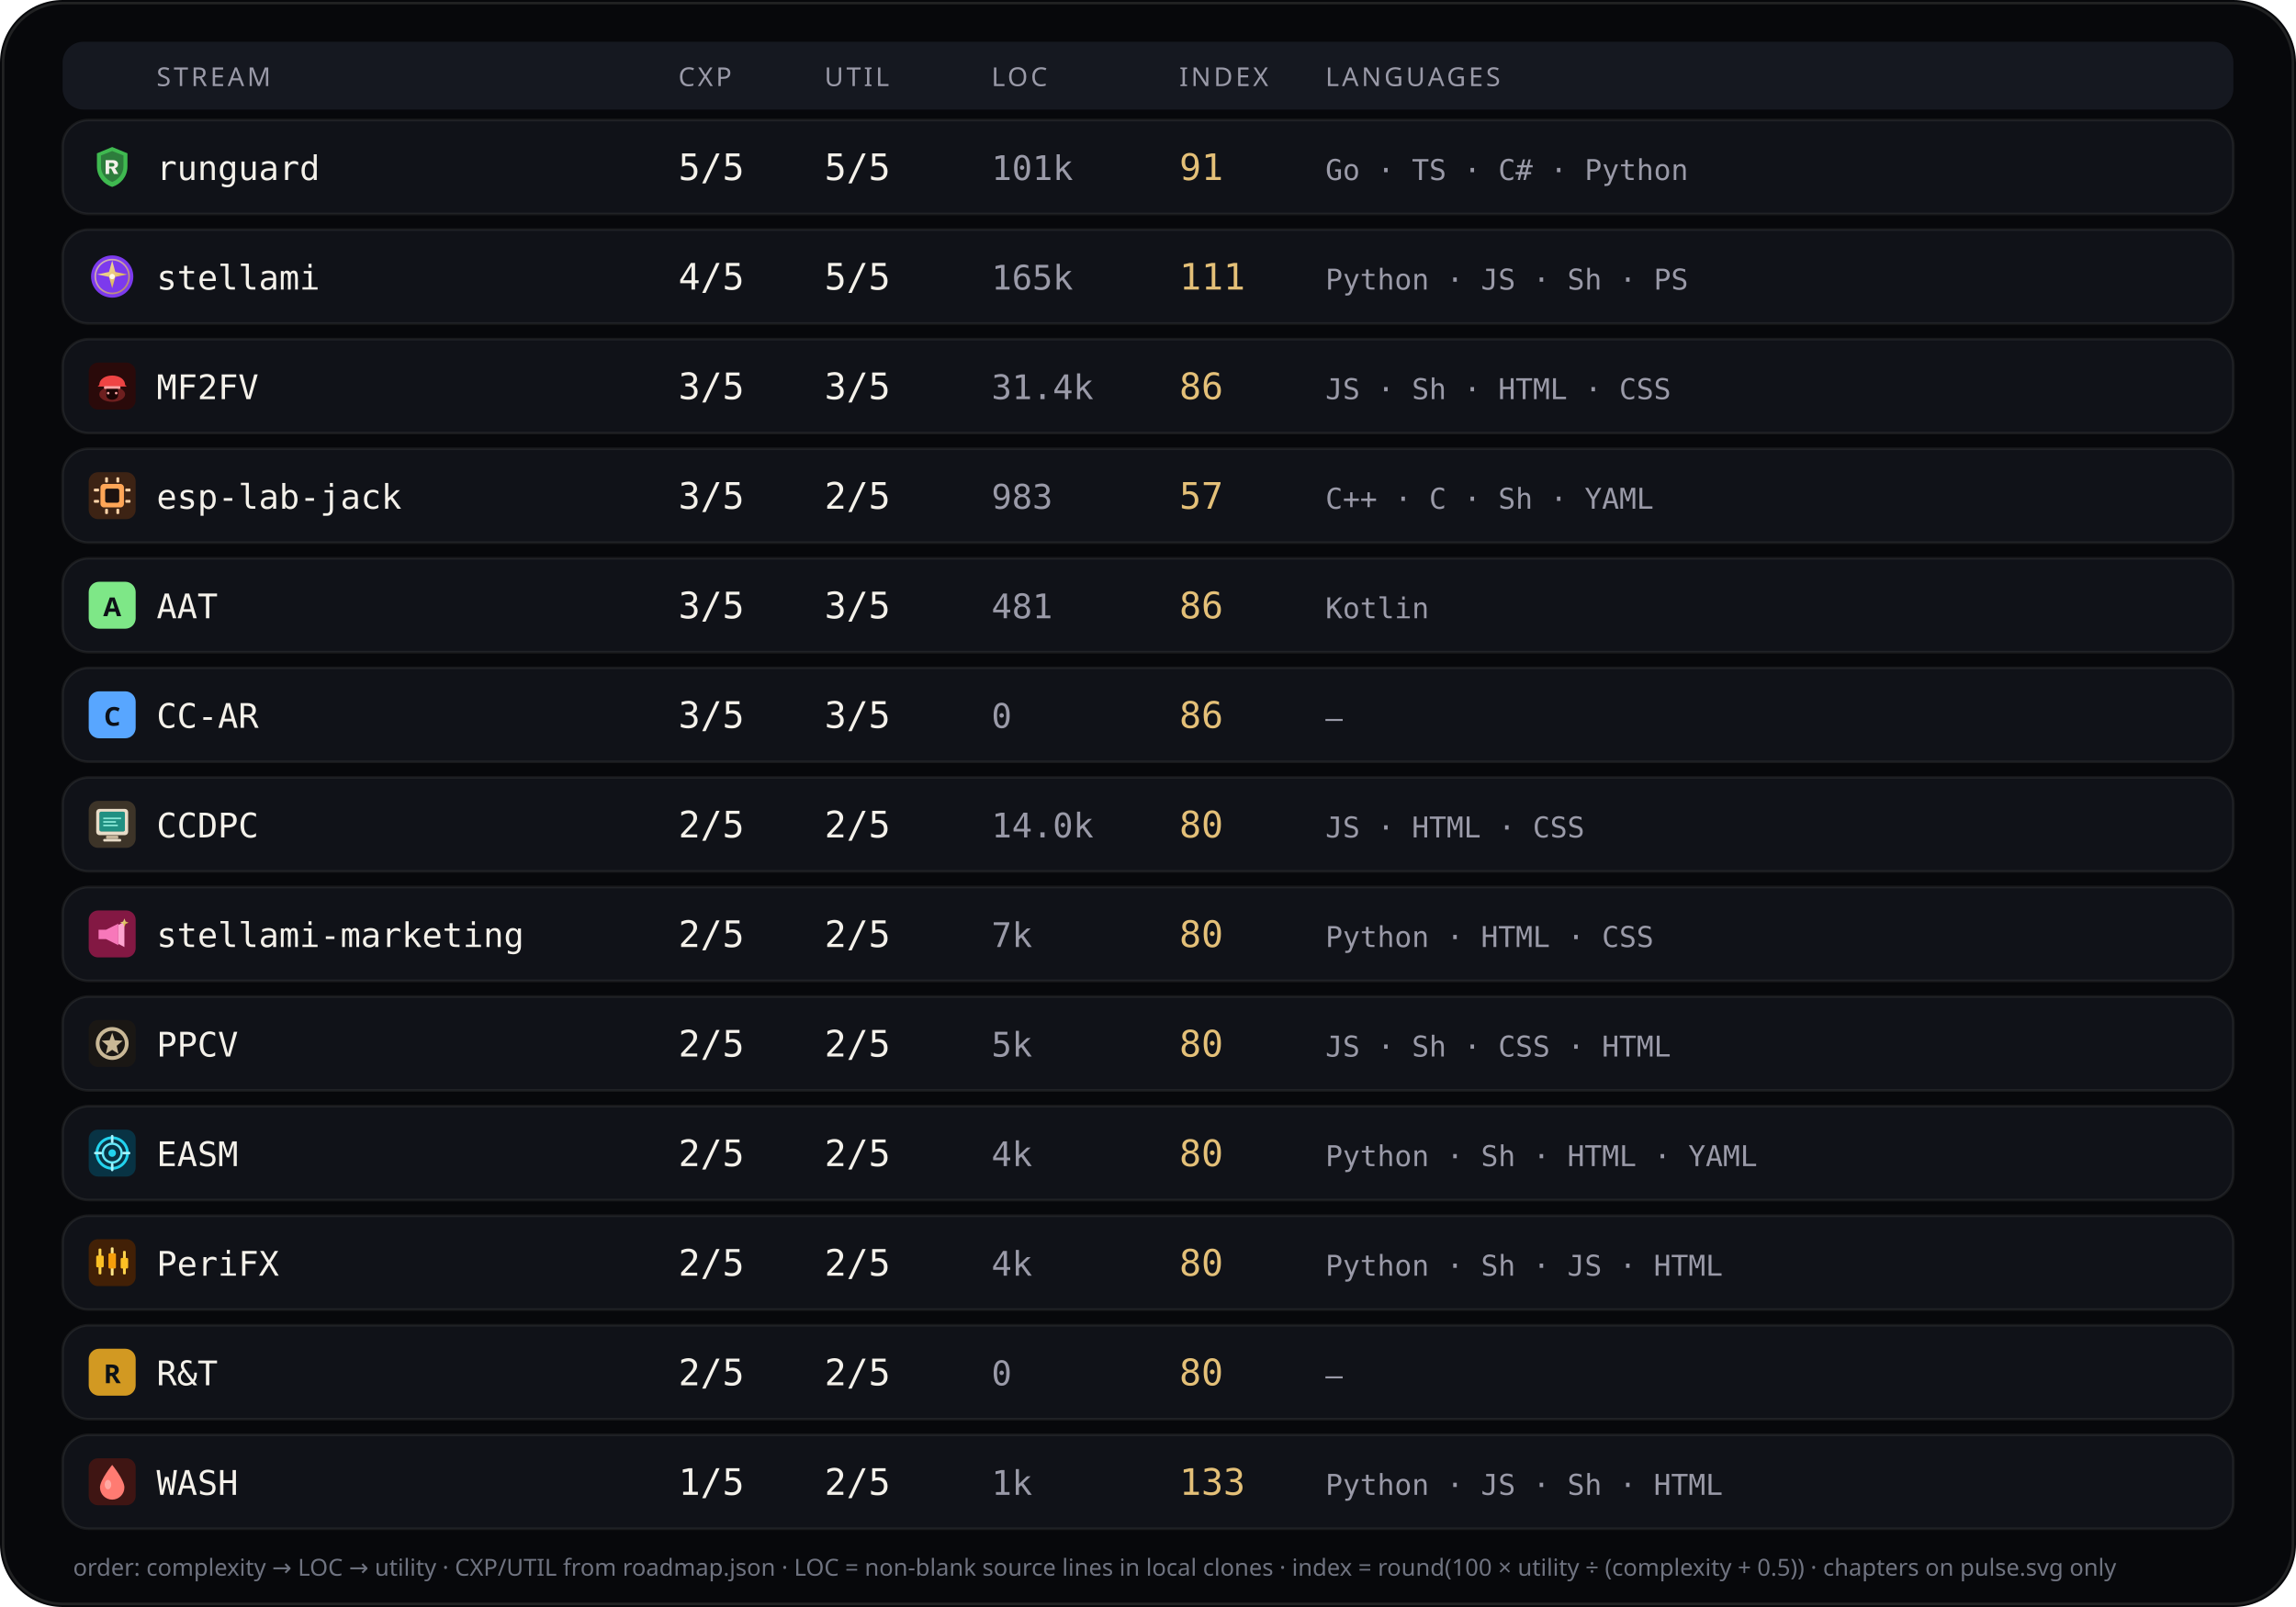
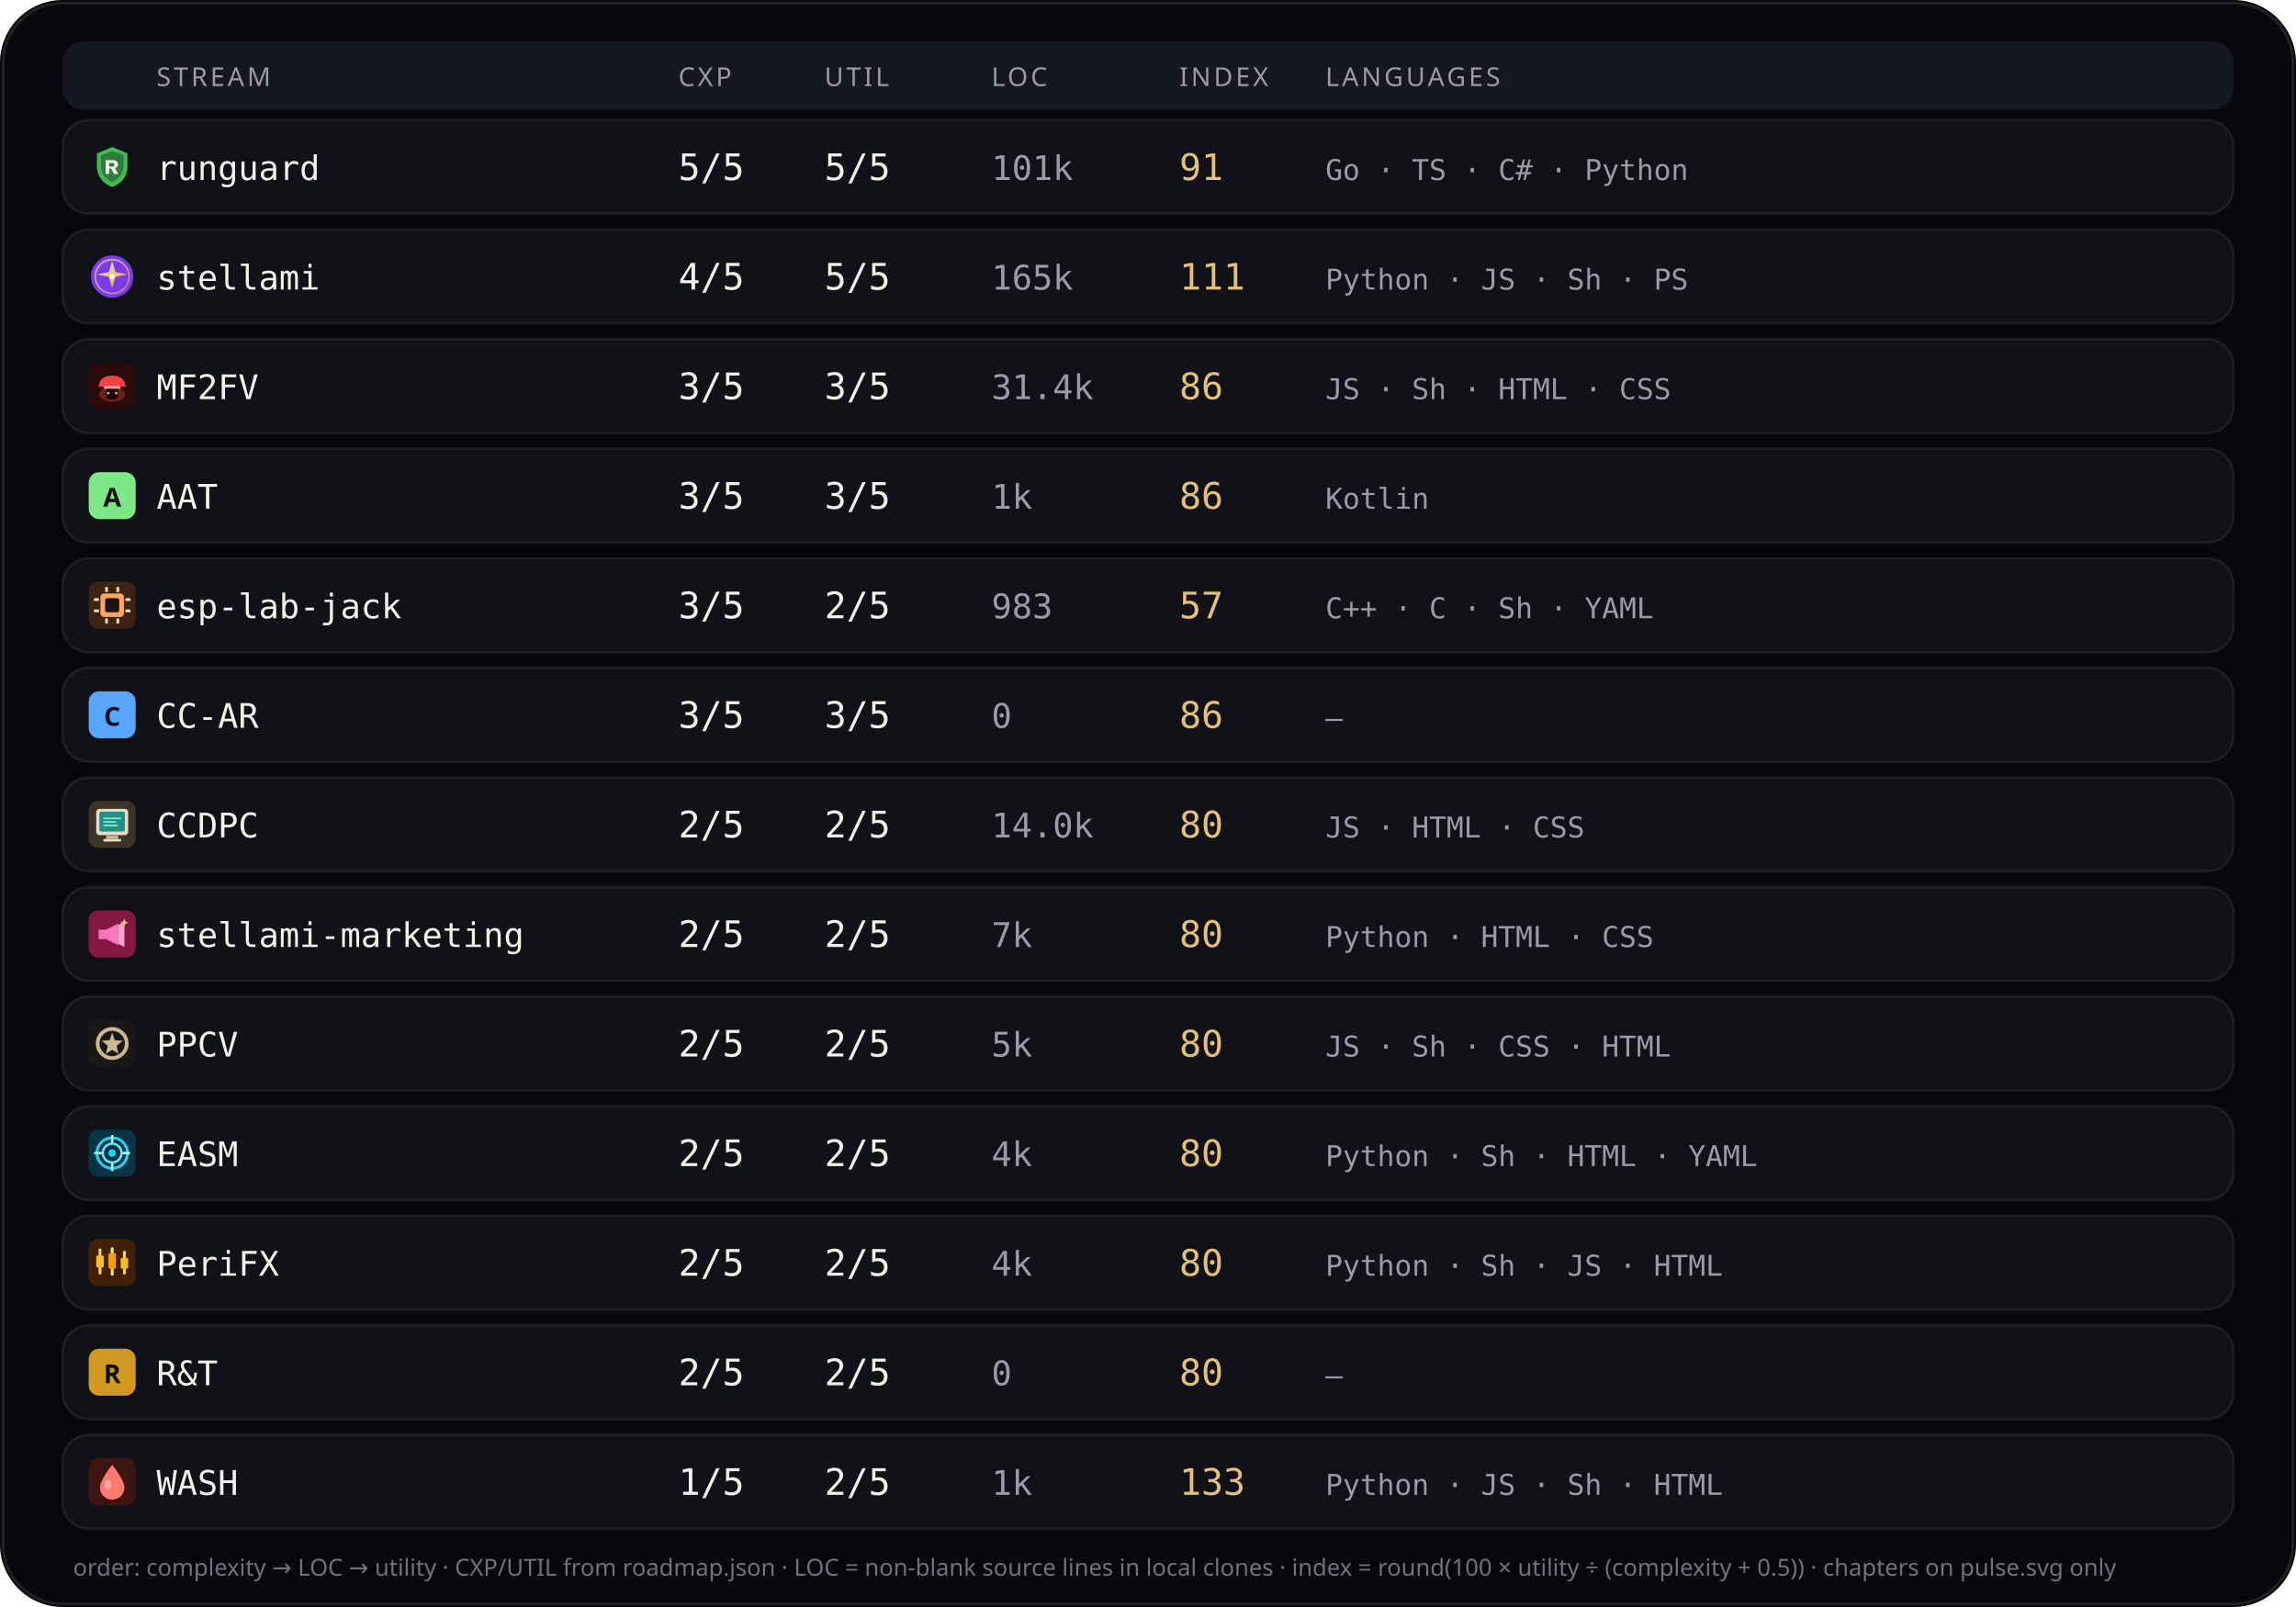
<svg xmlns="http://www.w3.org/2000/svg" viewBox="0 0 880 616" width="880" height="616" role="img" aria-label="Stream complexity utility languages">
  <rect width="880" height="616" rx="24" fill="#07080b" />
  <rect x="1.2" y="1.2" width="877.6" height="613.6" rx="22.8" fill="none" stroke="rgba(232,228,214,0.12)" />
  <rect x="24" y="16" width="832" height="26" rx="8" fill="#151820" />
  <text x="60" y="33" fill="#9a9aa8" font-size="10" font-family="ui-sans-serif, system-ui, sans-serif" letter-spacing="1.1">STREAM</text>
  <text x="260" y="33" fill="#9a9aa8" font-size="10" font-family="ui-sans-serif, system-ui, sans-serif" letter-spacing="1.1">CXP</text>
  <text x="316" y="33" fill="#9a9aa8" font-size="10" font-family="ui-sans-serif, system-ui, sans-serif" letter-spacing="1.1">UTIL</text>
  <text x="380" y="33" fill="#9a9aa8" font-size="10" font-family="ui-sans-serif, system-ui, sans-serif" letter-spacing="1.1">LOC</text>
  <text x="452" y="33" fill="#9a9aa8" font-size="10" font-family="ui-sans-serif, system-ui, sans-serif" letter-spacing="1.1">INDEX</text>
  <text x="508" y="33" fill="#9a9aa8" font-size="10" font-family="ui-sans-serif, system-ui, sans-serif" letter-spacing="1.1">LANGUAGES</text>
  <rect x="24" y="46" width="832" height="36" rx="10" fill="#101218" stroke="rgba(232,228,214,0.08)" />
  <g id="stream_logo_runguard" class="stream_logo" data-stream="runguard" transform="translate(34.0,55.0) scale(0.9)" opacity="1.0">
    <path fill="#3fb950" d="M10 1.5 L16.5 4.2 V9.8 C16.5 14.1 13.6 17.4 10 18.5 C6.4 17.4 3.5 14.1 3.5 9.8 V4.2 Z" />
    <path fill="#0d1117" fill-opacity=".35" d="M10 3.2 L14.8 5.1 V9.7 C14.8 12.9 12.6 15.4 10 16.4 C7.4 15.4 5.2 12.9 5.2 9.7 V5.1 Z" />
    <path fill="#f4f1ea" d="M7.2 7.1h3.1c1.35 0 2.2.7 2.2 1.75 0 .85-.5 1.45-1.35 1.65L12.6 13h-1.85l-1.2-2.35H8.7V13H7.2V7.1zm1.5 1.2v1.55h1.35c.55 0 .9-.28.9-.75s-.35-.8-.9-.8H8.7z" />
  </g>
  <use class="stream_logo" data-stream="runguard" href="#stream_logo_runguard" x="34.0" y="55.0" width="18" height="18" opacity="0" />
  <text x="60" y="69" fill="#f4f1ea" font-size="13" font-family="ui-monospace, SFMono-Regular, monospace">runguard</text>
  <text x="260" y="69" fill="#f4f1ea" font-size="14" font-family="ui-monospace, SFMono-Regular, monospace">5/5</text>
  <text x="316" y="69" fill="#f4f1ea" font-size="14" font-family="ui-monospace, SFMono-Regular, monospace">5/5</text>
  <text x="380" y="69" fill="#9a9aa8" font-size="13" font-family="ui-monospace, SFMono-Regular, monospace">101k</text>
  <text x="452" y="69" fill="#e4c078" font-size="14" font-family="ui-monospace, SFMono-Regular, monospace">91</text>
  <text x="508" y="69" fill="#9a9aa8" font-size="11" font-family="ui-monospace, SFMono-Regular, monospace">Go · TS · C# · Python</text>
  <rect x="24" y="88" width="832" height="36" rx="10" fill="#101218" stroke="rgba(232,228,214,0.08)" />
  <g id="stream_logo_stellami" class="stream_logo" data-stream="stellami" transform="translate(34.0,97.0) scale(0.9)" opacity="1.0">
    <defs>
      <linearGradient id="stream_logo_stellami-stellami-gold" x1="0%" y1="0%" x2="100%" y2="100%">
        <stop offset="0%" stop-color="#f5e6a8" />
        <stop offset="55%" stop-color="#e8c57a" />
        <stop offset="100%" stop-color="#c9a227" />
      </linearGradient>
    </defs>
    <circle cx="10" cy="10" r="9" fill="#7c3aed" />
    <circle cx="10" cy="10" r="7.2" fill="none" stroke="url(#stream_logo_stellami-stellami-gold)" stroke-width="0.7" opacity=".7" />
    <path fill="url(#stream_logo_stellami-stellami-gold)" d="M10 3.2 L11.35 8.05 L16.4 9.1 L11.35 10.15 L10 15 L8.65 10.15 L3.6 9.1 L8.65 8.05 Z" />
    <circle cx="10" cy="10" r="1.15" fill="#fff8e8" />
  </g>
  <use class="stream_logo" data-stream="stellami" href="#stream_logo_stellami" x="34.0" y="97.0" width="18" height="18" opacity="0" />
  <text x="60" y="111" fill="#f4f1ea" font-size="13" font-family="ui-monospace, SFMono-Regular, monospace">stellami</text>
  <text x="260" y="111" fill="#f4f1ea" font-size="14" font-family="ui-monospace, SFMono-Regular, monospace">4/5</text>
  <text x="316" y="111" fill="#f4f1ea" font-size="14" font-family="ui-monospace, SFMono-Regular, monospace">5/5</text>
  <text x="380" y="111" fill="#9a9aa8" font-size="13" font-family="ui-monospace, SFMono-Regular, monospace">165k</text>
  <text x="452" y="111" fill="#e4c078" font-size="14" font-family="ui-monospace, SFMono-Regular, monospace">111</text>
  <text x="508" y="111" fill="#9a9aa8" font-size="11" font-family="ui-monospace, SFMono-Regular, monospace">Python · JS · Sh · PS</text>
  <rect x="24" y="130" width="832" height="36" rx="10" fill="#101218" stroke="rgba(232,228,214,0.08)" />
  <g id="stream_logo_mf2fv" class="stream_logo" data-stream="mf2fv" transform="translate(34.0,139.0) scale(0.9)" opacity="1.0">
    <rect width="20" height="20" rx="4" fill="#2a0a0a" />
    <ellipse cx="10" cy="13.5" rx="5.5" ry="3.2" fill="#ef4444" opacity=".35" />
    <path fill="#ef4444" d="M4.5 9.5 C4.5 7.2 6.8 5.5 10 5.5 S15.5 7.2 15.5 9.5 L16.2 10.2 H3.8 Z" />
    <rect x="6.5" y="10" width="7" height="1.2" rx="0.4" fill="#fca5a5" />
    <path fill="#1a0505" d="M7.5 11.2 h5 v2.8 c0 1-1.1 1.8-2.5 1.8 s-2.5-.8-2.5-1.8 v-2.8z" />
    <circle cx="8.3" cy="13" r="0.55" fill="#fca5a5" />
    <circle cx="11.7" cy="13" r="0.55" fill="#fca5a5" />
  </g>
  <use class="stream_logo" data-stream="mf2fv" href="#stream_logo_mf2fv" x="34.0" y="139.0" width="18" height="18" opacity="0" />
  <text x="60" y="153" fill="#f4f1ea" font-size="13" font-family="ui-monospace, SFMono-Regular, monospace">MF2FV</text>
  <text x="260" y="153" fill="#f4f1ea" font-size="14" font-family="ui-monospace, SFMono-Regular, monospace">3/5</text>
  <text x="316" y="153" fill="#f4f1ea" font-size="14" font-family="ui-monospace, SFMono-Regular, monospace">3/5</text>
  <text x="380" y="153" fill="#9a9aa8" font-size="13" font-family="ui-monospace, SFMono-Regular, monospace">31.4k</text>
  <text x="452" y="153" fill="#e4c078" font-size="14" font-family="ui-monospace, SFMono-Regular, monospace">86</text>
  <text x="508" y="153" fill="#9a9aa8" font-size="11" font-family="ui-monospace, SFMono-Regular, monospace">JS · Sh · HTML · CSS</text>
  <rect x="24" y="172" width="832" height="36" rx="10" fill="#101218" stroke="rgba(232,228,214,0.08)" />
-   <g id="stream_logo_esp-lab-jack" class="stream_logo" data-stream="esp-lab-jack" transform="translate(34.0,181.0) scale(0.9)" opacity="1.0">
+   <g id="stream_logo_aat" class="stream_logo" data-stream="aat" opacity="1.0">
+     <rect x="34.0" y="181.0" width="18" height="18" rx="4" fill="#7ee787" />
+     <text x="43.0" y="194.2" text-anchor="middle" fill="#0d1117" font-size="10" font-family="ui-sans-serif, system-ui, sans-serif" font-weight="700">A</text>
+   </g>
+   <text x="60" y="195" fill="#f4f1ea" font-size="13" font-family="ui-monospace, SFMono-Regular, monospace">AAT</text>
+   <text x="260" y="195" fill="#f4f1ea" font-size="14" font-family="ui-monospace, SFMono-Regular, monospace">3/5</text>
+   <text x="316" y="195" fill="#f4f1ea" font-size="14" font-family="ui-monospace, SFMono-Regular, monospace">3/5</text>
+   <text x="380" y="195" fill="#9a9aa8" font-size="13" font-family="ui-monospace, SFMono-Regular, monospace">1k</text>
+   <text x="452" y="195" fill="#e4c078" font-size="14" font-family="ui-monospace, SFMono-Regular, monospace">86</text>
+   <text x="508" y="195" fill="#9a9aa8" font-size="11" font-family="ui-monospace, SFMono-Regular, monospace">Kotlin</text>
+   <rect x="24" y="214" width="832" height="36" rx="10" fill="#101218" stroke="rgba(232,228,214,0.08)" />
+   <g id="stream_logo_esp-lab-jack" class="stream_logo" data-stream="esp-lab-jack" transform="translate(34.0,223.0) scale(0.9)" opacity="1.0">
    <rect width="20" height="20" rx="4" fill="#3d2314" />
    <rect x="5" y="5" width="10" height="10" rx="1.5" fill="#ffa657" />
    <rect x="7" y="7" width="6" height="6" rx="0.8" fill="#1c1210" />
    <rect x="2.2" y="7" width="2.2" height="1.2" rx="0.3" fill="#ffd4a8" />
    <rect x="2.2" y="11.8" width="2.2" height="1.2" rx="0.3" fill="#ffd4a8" />
    <rect x="15.6" y="7" width="2.2" height="1.2" rx="0.3" fill="#ffd4a8" />
    <rect x="15.6" y="11.8" width="2.2" height="1.2" rx="0.3" fill="#ffd4a8" />
    <rect x="7" y="2.2" width="1.2" height="2.2" rx="0.3" fill="#ffd4a8" />
    <rect x="11.8" y="2.2" width="1.2" height="2.2" rx="0.3" fill="#ffd4a8" />
    <rect x="7" y="15.6" width="1.2" height="2.2" rx="0.3" fill="#ffd4a8" />
    <rect x="11.8" y="15.6" width="1.2" height="2.2" rx="0.3" fill="#ffd4a8" />
  </g>
-   <use class="stream_logo" data-stream="esp-lab-jack" href="#stream_logo_esp-lab-jack" x="34.0" y="181.0" width="18" height="18" opacity="0" />
-   <text x="60" y="195" fill="#f4f1ea" font-size="13" font-family="ui-monospace, SFMono-Regular, monospace">esp-lab-jack</text>
-   <text x="260" y="195" fill="#f4f1ea" font-size="14" font-family="ui-monospace, SFMono-Regular, monospace">3/5</text>
-   <text x="316" y="195" fill="#f4f1ea" font-size="14" font-family="ui-monospace, SFMono-Regular, monospace">2/5</text>
-   <text x="380" y="195" fill="#9a9aa8" font-size="13" font-family="ui-monospace, SFMono-Regular, monospace">983</text>
-   <text x="452" y="195" fill="#e4c078" font-size="14" font-family="ui-monospace, SFMono-Regular, monospace">57</text>
-   <text x="508" y="195" fill="#9a9aa8" font-size="11" font-family="ui-monospace, SFMono-Regular, monospace">C++ · C · Sh · YAML</text>
-   <rect x="24" y="214" width="832" height="36" rx="10" fill="#101218" stroke="rgba(232,228,214,0.08)" />
-   <g id="stream_logo_aat" class="stream_logo" data-stream="aat" opacity="1.0">
-     <rect x="34.0" y="223.0" width="18" height="18" rx="4" fill="#7ee787" />
-     <text x="43.0" y="236.2" text-anchor="middle" fill="#0d1117" font-size="10" font-family="ui-sans-serif, system-ui, sans-serif" font-weight="700">A</text>
-   </g>
-   <text x="60" y="237" fill="#f4f1ea" font-size="13" font-family="ui-monospace, SFMono-Regular, monospace">AAT</text>
+   <use class="stream_logo" data-stream="esp-lab-jack" href="#stream_logo_esp-lab-jack" x="34.0" y="223.0" width="18" height="18" opacity="0" />
+   <text x="60" y="237" fill="#f4f1ea" font-size="13" font-family="ui-monospace, SFMono-Regular, monospace">esp-lab-jack</text>
  <text x="260" y="237" fill="#f4f1ea" font-size="14" font-family="ui-monospace, SFMono-Regular, monospace">3/5</text>
-   <text x="316" y="237" fill="#f4f1ea" font-size="14" font-family="ui-monospace, SFMono-Regular, monospace">3/5</text>
-   <text x="380" y="237" fill="#9a9aa8" font-size="13" font-family="ui-monospace, SFMono-Regular, monospace">481</text>
-   <text x="452" y="237" fill="#e4c078" font-size="14" font-family="ui-monospace, SFMono-Regular, monospace">86</text>
-   <text x="508" y="237" fill="#9a9aa8" font-size="11" font-family="ui-monospace, SFMono-Regular, monospace">Kotlin</text>
+   <text x="316" y="237" fill="#f4f1ea" font-size="14" font-family="ui-monospace, SFMono-Regular, monospace">2/5</text>
+   <text x="380" y="237" fill="#9a9aa8" font-size="13" font-family="ui-monospace, SFMono-Regular, monospace">983</text>
+   <text x="452" y="237" fill="#e4c078" font-size="14" font-family="ui-monospace, SFMono-Regular, monospace">57</text>
+   <text x="508" y="237" fill="#9a9aa8" font-size="11" font-family="ui-monospace, SFMono-Regular, monospace">C++ · C · Sh · YAML</text>
  <rect x="24" y="256" width="832" height="36" rx="10" fill="#101218" stroke="rgba(232,228,214,0.08)" />
  <g id="stream_logo_cc-ar" class="stream_logo" data-stream="cc-ar" opacity="1.0">
    <rect x="34.0" y="265.0" width="18" height="18" rx="4" fill="#58a6ff" />
    <text x="43.0" y="278.2" text-anchor="middle" fill="#0d1117" font-size="10" font-family="ui-sans-serif, system-ui, sans-serif" font-weight="700">C</text>
  </g>
  <text x="60" y="279" fill="#f4f1ea" font-size="13" font-family="ui-monospace, SFMono-Regular, monospace">CC-AR</text>
  <text x="260" y="279" fill="#f4f1ea" font-size="14" font-family="ui-monospace, SFMono-Regular, monospace">3/5</text>
  <text x="316" y="279" fill="#f4f1ea" font-size="14" font-family="ui-monospace, SFMono-Regular, monospace">3/5</text>
  <text x="380" y="279" fill="#9a9aa8" font-size="13" font-family="ui-monospace, SFMono-Regular, monospace">0</text>
  <text x="452" y="279" fill="#e4c078" font-size="14" font-family="ui-monospace, SFMono-Regular, monospace">86</text>
  <text x="508" y="279" fill="#9a9aa8" font-size="11" font-family="ui-monospace, SFMono-Regular, monospace">—</text>
  <rect x="24" y="298" width="832" height="36" rx="10" fill="#101218" stroke="rgba(232,228,214,0.08)" />
  <g id="stream_logo_ccdpc" class="stream_logo" data-stream="ccdpc" transform="translate(34.0,307.0) scale(0.9)" opacity="1.0">
    <rect width="20" height="20" rx="4" fill="#3d3428" />
    <rect x="3.2" y="3.4" width="13.6" height="11.2" rx="1.4" fill="#e8dcc8" />
    <rect x="4.6" y="4.6" width="10.8" height="8.4" rx="0.7" fill="#0f3d38" />
    <rect x="4.6" y="4.6" width="10.8" height="8.4" rx="0.7" fill="#2dd4bf" opacity=".55" />
    <path fill="#99f6e4" opacity=".85" d="M6.2 7.1 h7.6 v0.7 H6.2 z M6.2 8.6 h5.4 v0.7 H6.2 z M6.2 10.1 h6.2 v0.7 H6.2 z" />
    <rect x="7.4" y="14.8" width="5.2" height="1.4" rx="0.4" fill="#c4b49a" />
    <rect x="6.2" y="16.2" width="7.6" height="1.1" rx="0.4" fill="#e8dcc8" />
  </g>
  <use class="stream_logo" data-stream="ccdpc" href="#stream_logo_ccdpc" x="34.0" y="307.0" width="18" height="18" opacity="0" />
  <text x="60" y="321" fill="#f4f1ea" font-size="13" font-family="ui-monospace, SFMono-Regular, monospace">CCDPC</text>
  <text x="260" y="321" fill="#f4f1ea" font-size="14" font-family="ui-monospace, SFMono-Regular, monospace">2/5</text>
  <text x="316" y="321" fill="#f4f1ea" font-size="14" font-family="ui-monospace, SFMono-Regular, monospace">2/5</text>
  <text x="380" y="321" fill="#9a9aa8" font-size="13" font-family="ui-monospace, SFMono-Regular, monospace">14.0k</text>
  <text x="452" y="321" fill="#e4c078" font-size="14" font-family="ui-monospace, SFMono-Regular, monospace">80</text>
  <text x="508" y="321" fill="#9a9aa8" font-size="11" font-family="ui-monospace, SFMono-Regular, monospace">JS · HTML · CSS</text>
  <rect x="24" y="340" width="832" height="36" rx="10" fill="#101218" stroke="rgba(232,228,214,0.08)" />
  <g id="stream_logo_stellami-marketing" class="stream_logo" data-stream="stellami-marketing" transform="translate(34.0,349.0) scale(0.9)" opacity="1.0">
    <defs>
      <linearGradient id="stream_logo_stellami-marketing-smkt-gold" x1="0%" y1="0%" x2="100%" y2="100%">
        <stop offset="0%" stop-color="#f5e6a8" />
        <stop offset="100%" stop-color="#c9a227" />
      </linearGradient>
    </defs>
    <rect width="20" height="20" rx="4" fill="#831843" />
    <path fill="#f778ba" d="M4.2 8.2h3.2l5.2-2.6v9.2l-5.2-2.6H4.2z" />
    <path fill="#fda4d0" d="M12.6 6.2l2.6-1.4v10.8l-2.6-1.4z" />
    <path fill="url(#stream_logo_stellami-marketing-smkt-gold)" d="M15.2 3.4 L15.7 4.7 L17 5.2 L15.7 5.7 L15.2 7 L14.7 5.7 L13.4 5.2 L14.7 4.7 Z" />
  </g>
  <use class="stream_logo" data-stream="stellami-marketing" href="#stream_logo_stellami-marketing" x="34.0" y="349.0" width="18" height="18" opacity="0" />
  <text x="60" y="363" fill="#f4f1ea" font-size="13" font-family="ui-monospace, SFMono-Regular, monospace">stellami-marketing</text>
  <text x="260" y="363" fill="#f4f1ea" font-size="14" font-family="ui-monospace, SFMono-Regular, monospace">2/5</text>
  <text x="316" y="363" fill="#f4f1ea" font-size="14" font-family="ui-monospace, SFMono-Regular, monospace">2/5</text>
  <text x="380" y="363" fill="#9a9aa8" font-size="13" font-family="ui-monospace, SFMono-Regular, monospace">7k</text>
  <text x="452" y="363" fill="#e4c078" font-size="14" font-family="ui-monospace, SFMono-Regular, monospace">80</text>
  <text x="508" y="363" fill="#9a9aa8" font-size="11" font-family="ui-monospace, SFMono-Regular, monospace">Python · HTML · CSS</text>
  <rect x="24" y="382" width="832" height="36" rx="10" fill="#101218" stroke="rgba(232,228,214,0.08)" />
  <g id="stream_logo_ppcv" class="stream_logo" data-stream="ppcv" transform="translate(34.0,391.0) scale(0.9)" opacity="1.0">
    <rect width="20" height="20" rx="4" fill="#1a1714" />
    <circle cx="10" cy="10" r="6.2" fill="none" stroke="#c9b896" stroke-width="1.6" />
    <path fill="#c9b896" d="M10 5.4 L11.1 8.6 L14.5 8.8 L11.9 11 L12.7 14.4 L10 12.7 L7.3 14.4 L8.1 11 L5.5 8.8 L8.9 8.6 Z" />
  </g>
  <use class="stream_logo" data-stream="ppcv" href="#stream_logo_ppcv" x="34.0" y="391.0" width="18" height="18" opacity="0" />
  <text x="60" y="405" fill="#f4f1ea" font-size="13" font-family="ui-monospace, SFMono-Regular, monospace">PPCV</text>
  <text x="260" y="405" fill="#f4f1ea" font-size="14" font-family="ui-monospace, SFMono-Regular, monospace">2/5</text>
  <text x="316" y="405" fill="#f4f1ea" font-size="14" font-family="ui-monospace, SFMono-Regular, monospace">2/5</text>
  <text x="380" y="405" fill="#9a9aa8" font-size="13" font-family="ui-monospace, SFMono-Regular, monospace">5k</text>
  <text x="452" y="405" fill="#e4c078" font-size="14" font-family="ui-monospace, SFMono-Regular, monospace">80</text>
  <text x="508" y="405" fill="#9a9aa8" font-size="11" font-family="ui-monospace, SFMono-Regular, monospace">JS · Sh · CSS · HTML</text>
  <rect x="24" y="424" width="832" height="36" rx="10" fill="#101218" stroke="rgba(232,228,214,0.08)" />
  <g id="stream_logo_easm" class="stream_logo" data-stream="easm" transform="translate(34.0,433.0) scale(0.9)" opacity="1.0">
    <rect width="20" height="20" rx="4" fill="#083344" />
    <circle cx="10" cy="10" r="6.5" fill="none" stroke="#22d3ee" stroke-width="1.2" />
    <circle cx="10" cy="10" r="4" fill="none" stroke="#67e8f9" stroke-width="1" />
    <circle cx="10" cy="10" r="1.6" fill="#22d3ee" />
    <path d="M10 2.8 V5.2 M10 14.8 V17.2 M2.8 10 H5.2 M14.8 10 H17.2" stroke="#a5f3fc" stroke-width="1.1" stroke-linecap="round" />
  </g>
  <use class="stream_logo" data-stream="easm" href="#stream_logo_easm" x="34.0" y="433.0" width="18" height="18" opacity="0" />
  <text x="60" y="447" fill="#f4f1ea" font-size="13" font-family="ui-monospace, SFMono-Regular, monospace">EASM</text>
  <text x="260" y="447" fill="#f4f1ea" font-size="14" font-family="ui-monospace, SFMono-Regular, monospace">2/5</text>
  <text x="316" y="447" fill="#f4f1ea" font-size="14" font-family="ui-monospace, SFMono-Regular, monospace">2/5</text>
  <text x="380" y="447" fill="#9a9aa8" font-size="13" font-family="ui-monospace, SFMono-Regular, monospace">4k</text>
  <text x="452" y="447" fill="#e4c078" font-size="14" font-family="ui-monospace, SFMono-Regular, monospace">80</text>
  <text x="508" y="447" fill="#9a9aa8" font-size="11" font-family="ui-monospace, SFMono-Regular, monospace">Python · Sh · HTML · YAML</text>
  <rect x="24" y="466" width="832" height="36" rx="10" fill="#101218" stroke="rgba(232,228,214,0.08)" />
  <g id="stream_logo_peri" class="stream_logo" data-stream="peri" transform="translate(34.0,475.0) scale(0.9)" opacity="1.0">
    <rect width="20" height="20" rx="4" fill="#422006" />
    <rect x="4.2" y="4" width="1.2" height="11" rx="0.4" fill="#fcd34d" />
    <rect x="3.2" y="7" width="3.2" height="5" rx="0.5" fill="#fbbf24" />
    <rect x="9.4" y="3.5" width="1.2" height="12" rx="0.4" fill="#fde68a" />
    <rect x="8.4" y="6" width="3.2" height="6.5" rx="0.5" fill="#f59e0b" />
    <rect x="14.6" y="5" width="1.2" height="10" rx="0.4" fill="#fcd34d" />
    <rect x="13.6" y="8" width="3.2" height="4.5" rx="0.5" fill="#fbbf24" />
  </g>
  <use class="stream_logo" data-stream="peri" href="#stream_logo_peri" x="34.0" y="475.0" width="18" height="18" opacity="0" />
  <text x="60" y="489" fill="#f4f1ea" font-size="13" font-family="ui-monospace, SFMono-Regular, monospace">PeriFX</text>
  <text x="260" y="489" fill="#f4f1ea" font-size="14" font-family="ui-monospace, SFMono-Regular, monospace">2/5</text>
  <text x="316" y="489" fill="#f4f1ea" font-size="14" font-family="ui-monospace, SFMono-Regular, monospace">2/5</text>
  <text x="380" y="489" fill="#9a9aa8" font-size="13" font-family="ui-monospace, SFMono-Regular, monospace">4k</text>
  <text x="452" y="489" fill="#e4c078" font-size="14" font-family="ui-monospace, SFMono-Regular, monospace">80</text>
  <text x="508" y="489" fill="#9a9aa8" font-size="11" font-family="ui-monospace, SFMono-Regular, monospace">Python · Sh · JS · HTML</text>
  <rect x="24" y="508" width="832" height="36" rx="10" fill="#101218" stroke="rgba(232,228,214,0.08)" />
  <g id="stream_logo_rt" class="stream_logo" data-stream="rt" opacity="1.0">
    <rect x="34.0" y="517.0" width="18" height="18" rx="4" fill="#d29922" />
    <text x="43.0" y="530.2" text-anchor="middle" fill="#0d1117" font-size="10" font-family="ui-sans-serif, system-ui, sans-serif" font-weight="700">R</text>
  </g>
  <text x="60" y="531" fill="#f4f1ea" font-size="13" font-family="ui-monospace, SFMono-Regular, monospace">R&amp;T</text>
  <text x="260" y="531" fill="#f4f1ea" font-size="14" font-family="ui-monospace, SFMono-Regular, monospace">2/5</text>
  <text x="316" y="531" fill="#f4f1ea" font-size="14" font-family="ui-monospace, SFMono-Regular, monospace">2/5</text>
  <text x="380" y="531" fill="#9a9aa8" font-size="13" font-family="ui-monospace, SFMono-Regular, monospace">0</text>
  <text x="452" y="531" fill="#e4c078" font-size="14" font-family="ui-monospace, SFMono-Regular, monospace">80</text>
  <text x="508" y="531" fill="#9a9aa8" font-size="11" font-family="ui-monospace, SFMono-Regular, monospace">—</text>
  <rect x="24" y="550" width="832" height="36" rx="10" fill="#101218" stroke="rgba(232,228,214,0.08)" />
  <g id="stream_logo_wash" class="stream_logo" data-stream="wash" transform="translate(34.0,559.0) scale(0.9)" opacity="1.0">
    <rect width="20" height="20" rx="4" fill="#3f1513" />
    <path fill="#ff7b72" d="M10 2.8 C10 2.8 15.2 9.2 15.2 12.4 A5.2 5.2 0 0 1 4.8 12.4 C4.8 9.2 10 2.8 10 2.8 Z" />
    <ellipse cx="8.2" cy="11.2" rx="1.4" ry="2" fill="#ffd0cc" opacity=".55" />
  </g>
  <use class="stream_logo" data-stream="wash" href="#stream_logo_wash" x="34.0" y="559.0" width="18" height="18" opacity="0" />
  <text x="60" y="573" fill="#f4f1ea" font-size="13" font-family="ui-monospace, SFMono-Regular, monospace">WASH</text>
  <text x="260" y="573" fill="#f4f1ea" font-size="14" font-family="ui-monospace, SFMono-Regular, monospace">1/5</text>
  <text x="316" y="573" fill="#f4f1ea" font-size="14" font-family="ui-monospace, SFMono-Regular, monospace">2/5</text>
  <text x="380" y="573" fill="#9a9aa8" font-size="13" font-family="ui-monospace, SFMono-Regular, monospace">1k</text>
  <text x="452" y="573" fill="#e4c078" font-size="14" font-family="ui-monospace, SFMono-Regular, monospace">133</text>
  <text x="508" y="573" fill="#9a9aa8" font-size="11" font-family="ui-monospace, SFMono-Regular, monospace">Python · JS · Sh · HTML</text>
  <text x="28" y="604" fill="#6f7380" font-size="9" font-family="ui-sans-serif, system-ui, sans-serif">order: complexity → LOC → utility · CXP/UTIL from roadmap.json · LOC = non-blank source lines in local clones · index = round(100 × utility ÷ (complexity + 0.5)) · chapters on pulse.svg only</text>
</svg>
